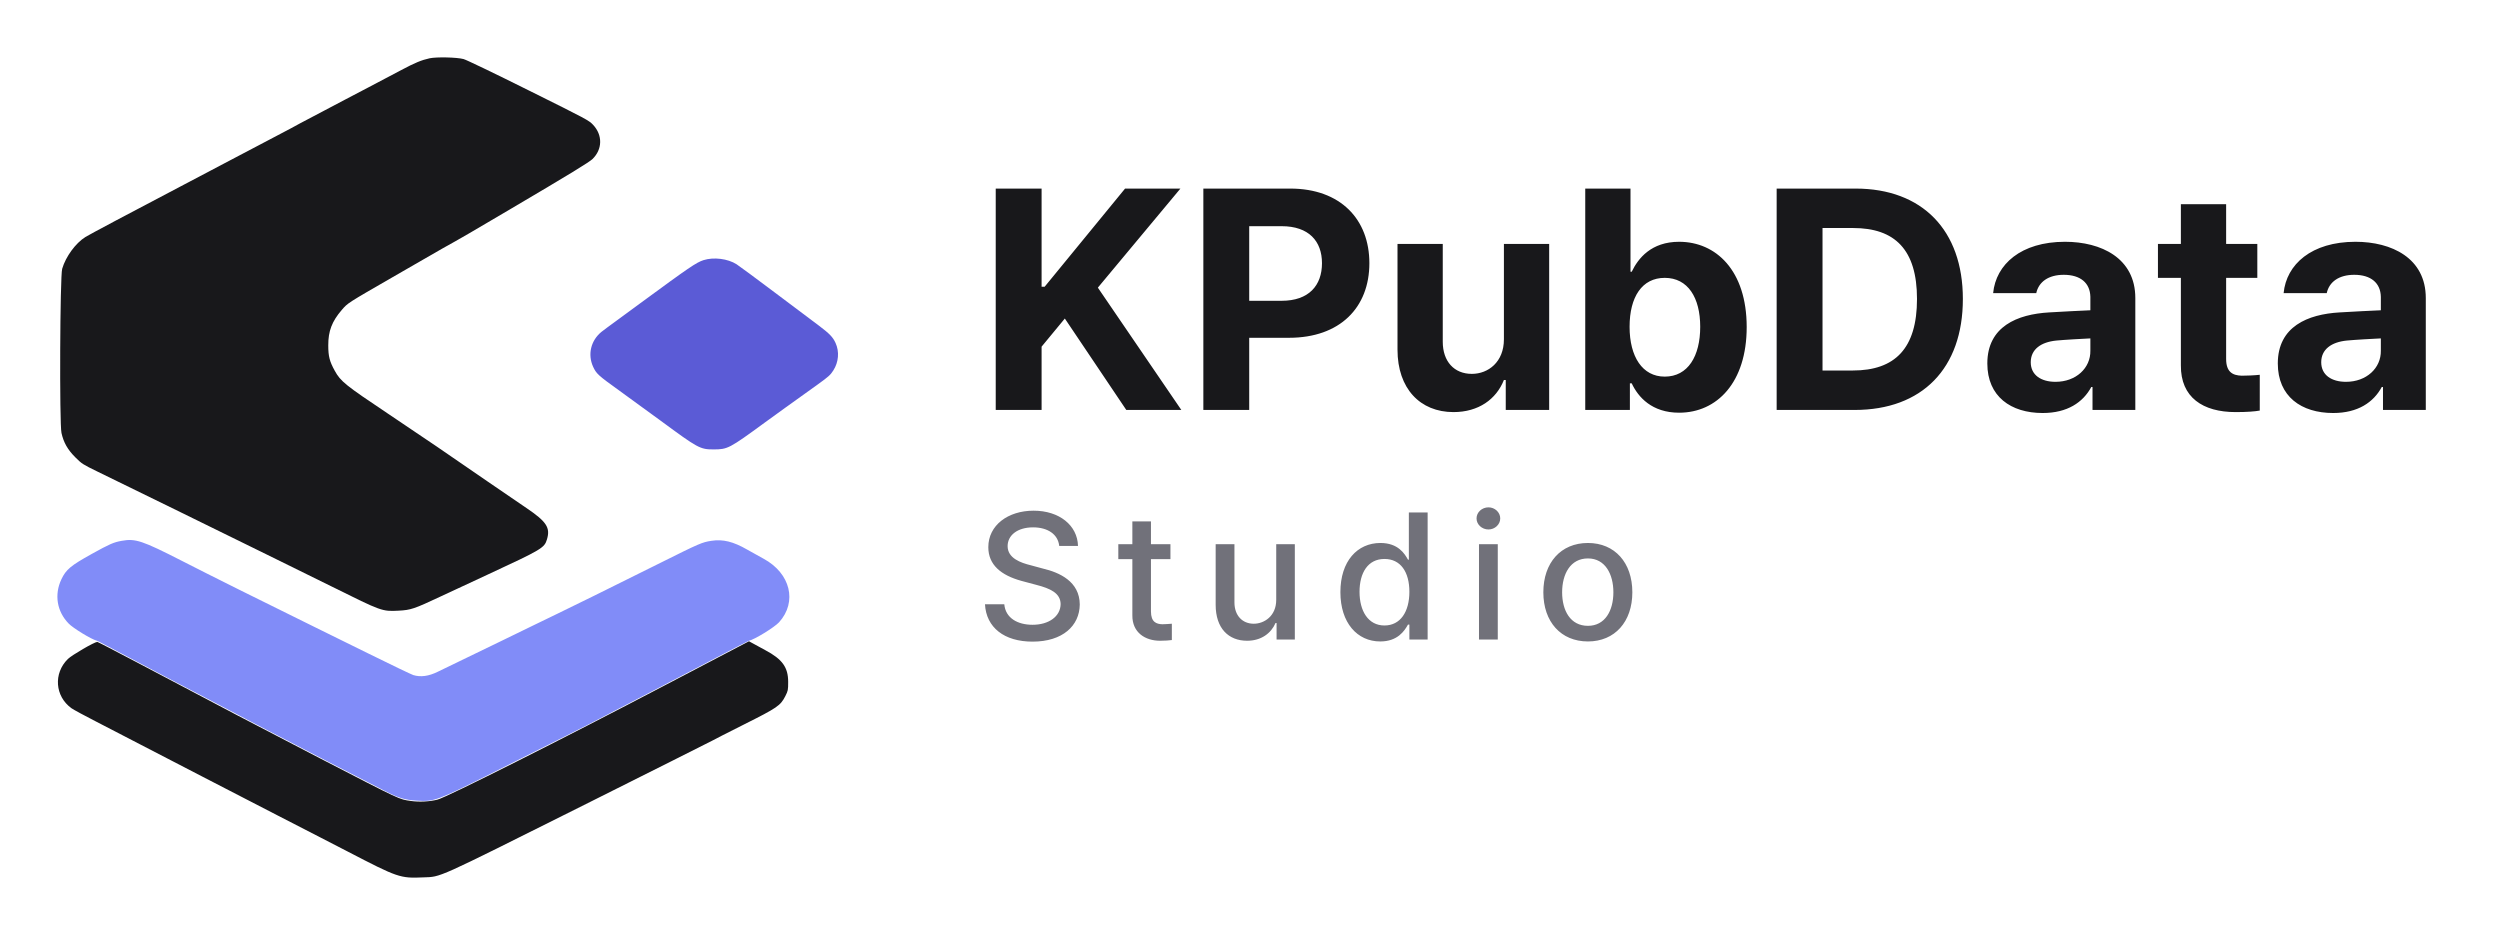
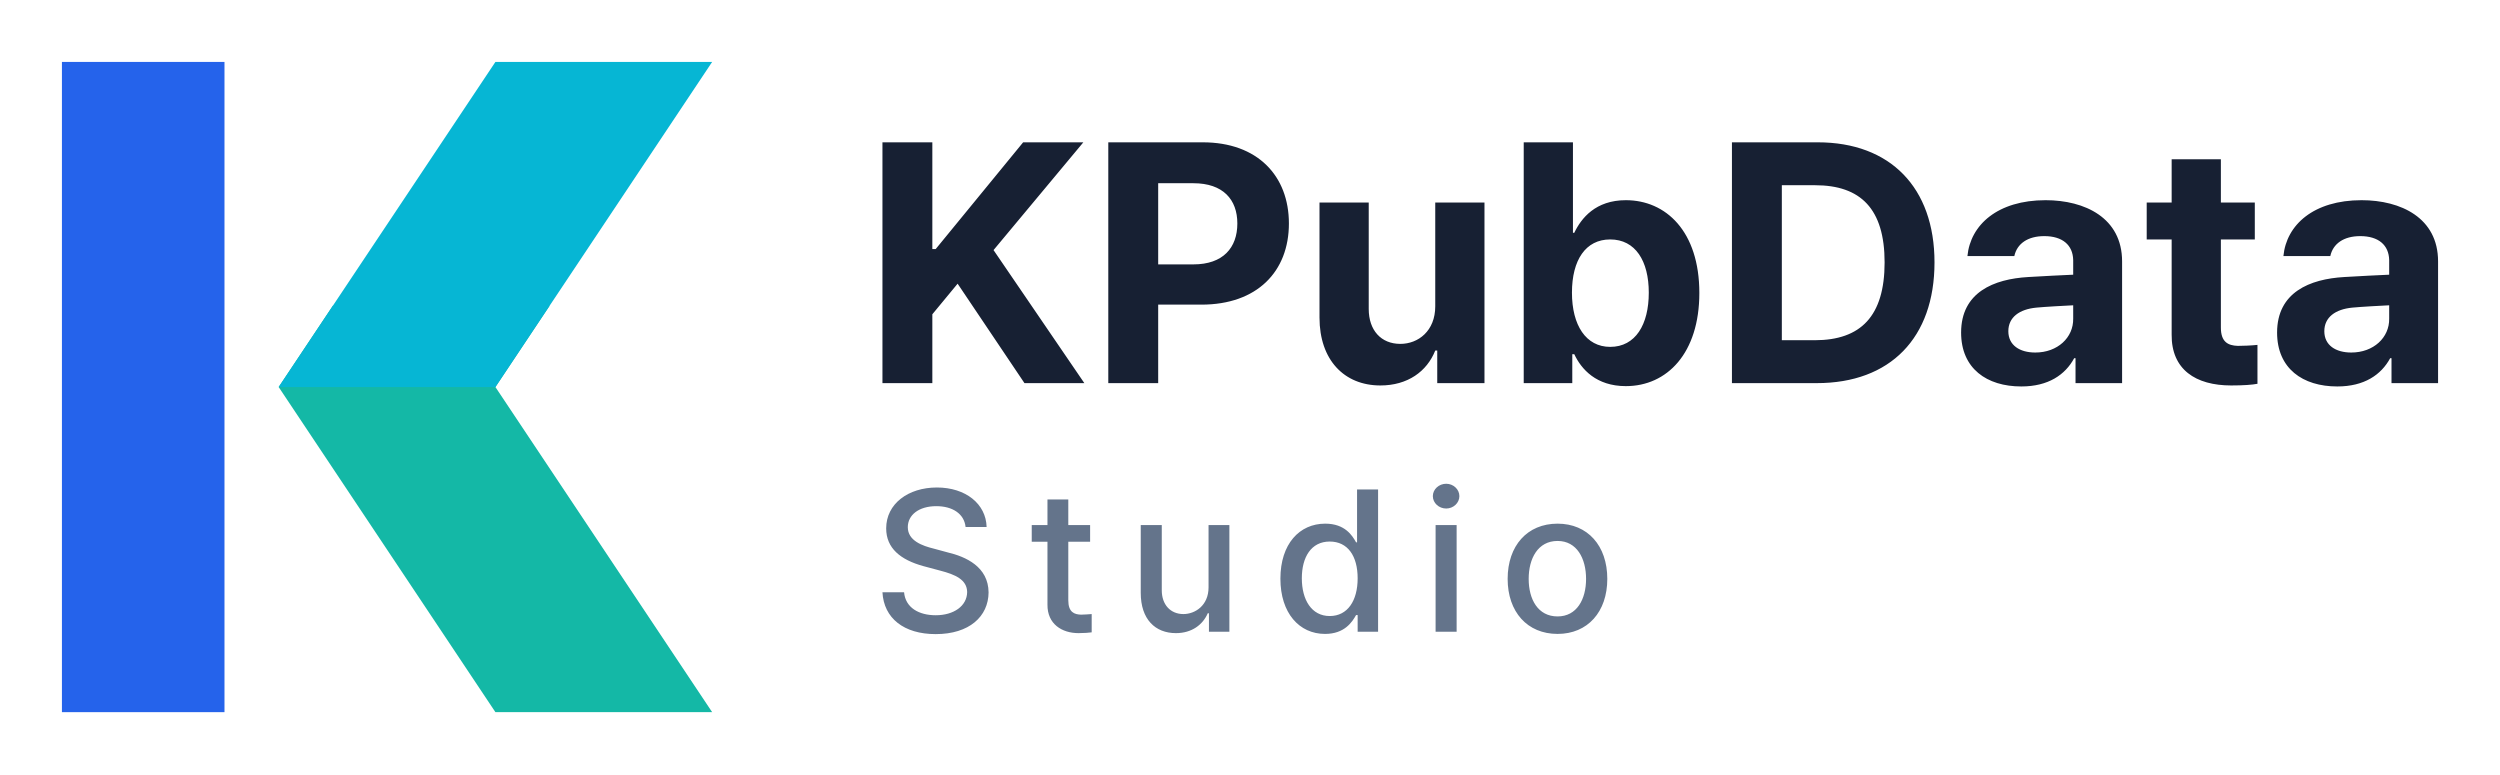
- <svg xmlns="http://www.w3.org/2000/svg" viewBox="-7 -7 304.914 114">
-   <g transform="translate(-0.054 -0.035) scale(0.952)">
-     <g id="sym-art">
-       <path d="M85.53 76.48C83.8 77.38 80.3 79.22 77.74 80.56C64.83 87.34 49.91 94.84 48.75 95.13C47.72 95.39 46.38 95.45 45.35 95.3C43.81 95.08 44.23 95.28 33.8 89.89C27.04 86.4 20.03 82.73 10.14 77.49C7.46 76.08 5.23 74.92 5.17 74.92C4.8 74.93 1.92 76.6 1.4 77.11C-0.47 78.95 -0.26 81.89 1.86 83.42C2.13 83.61 3.55 84.38 5.02 85.13C6.48 85.88 8.62 86.99 9.77 87.59C10.92 88.19 14.85 90.23 18.5 92.11C22.14 93.99 26.56 96.27 28.32 97.18C30.07 98.08 32.54 99.35 33.8 100C35.07 100.65 36.62 101.45 37.25 101.78C43.68 105.12 43.96 105.22 46.93 105.09C49.27 105 48.31 105.42 67.02 96.07C76.28 91.44 83.9 87.61 83.96 87.57C84.02 87.52 85.82 86.61 87.96 85.53C92.33 83.34 92.69 83.09 93.32 81.86C93.66 81.18 93.68 81.1 93.68 80.05C93.68 78.17 92.93 77.14 90.75 75.98C90.06 75.61 89.31 75.2 89.08 75.07L88.66 74.84 85.53 76.48" fill="#18181B" />
-       <path d="M8.31 61.97C7.27 62.15 6.73 62.39 4.46 63.65C1.76 65.15 1.17 65.64 0.57 66.9C-0.36 68.87 -0.01 71.02 1.5 72.57C2.06 73.16 4.46 74.62 5.07 74.75C5.13 74.77 5.34 74.86 5.54 74.97C6.15 75.29 7.46 75.98 10.24 77.45C14.27 79.59 16.64 80.83 19.23 82.18C21.81 83.53 23.28 84.3 24.71 85.06C25.23 85.34 26.29 85.89 27.06 86.29C27.84 86.69 28.87 87.22 29.36 87.48C30.9 88.3 37.05 91.48 41.96 93.99C43.8 94.94 44.53 95.16 46.12 95.26C48.31 95.4 48.65 95.28 55.75 91.72C62.55 88.31 69.18 84.96 69.33 84.85C69.39 84.81 70.28 84.34 71.32 83.81C74.08 82.38 80.06 79.26 84.58 76.88C86.76 75.73 88.6 74.78 88.66 74.77C89.34 74.64 91.93 73.05 92.52 72.4C94.87 69.79 93.98 66.14 90.54 64.27C89.97 63.96 89.01 63.43 88.42 63.09C86.65 62.07 85.31 61.74 83.85 61.97C82.66 62.15 82.35 62.28 77.32 64.79C72.24 67.33 64.27 71.26 64.22 71.26C64.2 71.26 62.73 71.98 60.96 72.84C59.18 73.71 57.31 74.62 56.79 74.87C55.98 75.25 50.17 78.07 48.8 78.74C47.63 79.32 46.59 79.46 45.65 79.17C45.4 79.09 42.79 77.84 39.86 76.39C36.93 74.94 33.78 73.39 32.86 72.94C26.65 69.89 19.42 66.29 15.99 64.53C10.94 61.95 10.05 61.65 8.31 61.97" fill="#818CF8" />
-       <path d="M47.75 0.15C46.73 0.37 45.83 0.74 44.13 1.65C43.28 2.11 41.38 3.11 39.92 3.87C38.45 4.63 37.06 5.36 36.83 5.49C36.6 5.61 35.45 6.22 34.27 6.84C33.1 7.46 31.68 8.2 31.14 8.49C30.59 8.78 30.1 9.05 30.04 9.09C29.98 9.13 28.64 9.84 27.06 10.66C25.48 11.48 23.65 12.44 22.99 12.8C22.33 13.16 19.29 14.76 16.25 16.35C9.4 19.94 4.16 22.73 3.64 23.05C2.39 23.84 1.13 25.55 0.67 27.12C0.39 28.04 0.31 46.94 0.58 48.15C0.85 49.38 1.37 50.29 2.36 51.28C3.19 52.11 3.31 52.18 5.19 53.1C6.27 53.62 10.92 55.9 15.52 58.15C20.11 60.41 25.29 62.94 27.01 63.79C28.74 64.63 32.45 66.47 35.27 67.86C41.61 71.01 41.66 71.03 43.76 70.92C45.35 70.84 45.77 70.69 49.16 69.1C50.83 68.32 53.56 67.05 55.22 66.28C62.16 63.06 62.45 62.88 62.78 61.78C63.23 60.28 62.72 59.51 60.15 57.77C57.62 56.05 53.46 53.2 48.64 49.88C47.89 49.36 45.05 47.45 42.32 45.62C36.95 42.03 36.34 41.54 35.6 40.2C34.93 38.99 34.76 38.34 34.76 36.94C34.75 35.11 35.23 33.85 36.5 32.38C37.25 31.51 37.23 31.52 42.89 28.26C44.27 27.47 46.13 26.39 47.02 25.88C47.91 25.36 48.99 24.74 49.42 24.5C51.59 23.3 53.37 22.27 58.25 19.38C65.7 14.99 68.22 13.45 68.62 13.05C69.89 11.81 69.92 10 68.7 8.69C68.16 8.11 67.96 8 60.43 4.26C56.06 2.08 52.44 0.34 52.09 0.25C51.23 0.02 48.65 -0.04 47.75 0.15" fill="#18181B" />
-       <path d="M82.84 26.01C81.91 26.31 81.01 26.92 74.71 31.55C73.88 32.17 72.52 33.16 71.7 33.76C70.87 34.36 70 35.01 69.76 35.2C68.4 36.31 67.97 38.09 68.69 39.67C69.11 40.57 69.33 40.77 71.94 42.65C72.97 43.39 76.54 45.99 77.38 46.61C82.13 50.11 82.4 50.26 84.11 50.26C85.93 50.26 86.12 50.16 90.7 46.81C91.67 46.1 94.54 44.03 97.48 41.93C98.83 40.96 99.1 40.72 99.46 40.15C100.15 39.08 100.26 37.73 99.75 36.62C99.41 35.87 98.97 35.42 97.6 34.39C96.94 33.89 94.41 31.99 91.98 30.17C89.55 28.34 87.34 26.71 87.07 26.54C85.94 25.82 84.14 25.6 82.84 26.01" fill="#5B5BD6" />
-     </g>
+ <svg xmlns="http://www.w3.org/2000/svg" viewBox="-8 -8 322.965 100">
+   <g transform="translate(-14 -14) scale(1.75)">
+     <path d="M8 8H20V56H8Z" fill="#2563EB" />
+     <path d="M24 32L28 26H44L40 32L56 56H40Z" fill="#14B8A6" />
+     <path d="M24 32L40 8H56L40 32Z" fill="#06B6D4" />
  </g>
-   <path d="M5.957 0.0H20.605V-20.215L28.027 -29.199L47.656 0.0H65.234L38.574 -39.062L64.941 -70.703H47.266L21.582 -39.355H20.605V-70.703H5.957ZM72.266 0.0H86.914V-23.047H99.609C115.918 -23.047 125.293 -32.715 125.293 -46.875C125.293 -60.84 116.113 -70.703 100.0 -70.703H72.266ZM86.914 -34.863V-58.691H97.266C105.957 -58.691 110.156 -53.906 110.156 -46.875C110.156 -39.746 105.957 -34.863 97.266 -34.863ZM168.262 -22.559C168.262 -15.332 163.281 -11.523 158.008 -11.523C152.344 -11.523 148.73 -15.527 148.73 -21.777V-53.027H134.277V-19.238C134.277 -6.836 141.504 0.684 152.148 0.684C160.156 0.684 165.82 -3.418 168.262 -9.57H168.848V0.0H182.715V-53.027H168.262ZM194.238 0.0H208.496V-8.496H209.082C211.133 -4.102 215.527 0.879 224.219 0.879C236.328 0.879 245.801 -8.789 245.801 -26.465C245.801 -44.629 235.938 -53.711 224.219 -53.711C215.332 -53.711 211.133 -48.438 209.082 -44.141H208.691V-70.703H194.238ZM208.398 -26.562C208.398 -36.133 212.402 -42.188 219.629 -42.188C227.051 -42.188 230.957 -35.84 230.957 -26.562C230.957 -17.188 227.051 -10.645 219.629 -10.645C212.5 -10.645 208.398 -16.992 208.398 -26.562ZM280.273 0.0C301.855 0.0 314.844 -13.281 314.844 -35.449C314.844 -57.422 301.855 -70.703 280.566 -70.703H255.371V0.0ZM270.02 -12.598V-58.105H279.785C293.164 -58.105 300.195 -51.172 300.195 -35.449C300.195 -19.629 293.164 -12.598 279.688 -12.598ZM322.656 -14.844C322.656 -4.297 330.176 0.977 340.332 0.977C348.242 0.977 353.223 -2.441 355.859 -7.324H356.25V0.0H369.922V-35.742C369.922 -48.535 358.984 -53.711 347.461 -53.711C333.398 -53.711 325.391 -46.484 324.512 -37.305H338.281C339.062 -40.918 342.188 -43.164 347.07 -43.164C352.441 -43.164 355.469 -40.527 355.566 -36.133V-31.836C353.32 -31.738 346.191 -31.396 342.383 -31.152C332.227 -30.566 322.656 -26.66 322.656 -14.844ZM336.523 -15.234C336.523 -19.336 339.746 -21.68 344.727 -22.168C347.217 -22.412 353.369 -22.754 355.566 -22.852V-18.945C355.664 -13.379 350.977 -8.984 344.434 -8.984C339.844 -8.984 336.523 -11.133 336.523 -15.234ZM408.887 -53.027H398.926V-65.723H384.473V-53.027H377.148V-42.188H384.473V-14.258C384.375 -4.004 391.504 0.684 401.953 0.684C405.566 0.684 408.105 0.488 409.668 0.195V-11.23C407.91 -11.035 405.371 -10.938 403.906 -10.938C400.977 -11.035 398.926 -12.109 398.926 -16.309V-42.188H408.887ZM415.43 -14.844C415.43 -4.297 422.949 0.977 433.105 0.977C441.016 0.977 445.996 -2.441 448.633 -7.324H449.023V0.0H462.695V-35.742C462.695 -48.535 451.758 -53.711 440.234 -53.711C426.172 -53.711 418.164 -46.484 417.285 -37.305H431.055C431.836 -40.918 434.961 -43.164 439.844 -43.164C445.215 -43.164 448.242 -40.527 448.34 -36.133V-31.836C446.094 -31.738 438.965 -31.396 435.156 -31.152C425.0 -30.566 415.43 -26.66 415.43 -14.844ZM429.297 -15.234C429.297 -19.336 432.52 -21.68 437.5 -22.168C439.99 -22.412 446.143 -22.754 448.34 -22.852V-18.945C448.438 -13.379 443.75 -8.984 437.207 -8.984C432.617 -8.984 429.297 -11.133 429.297 -15.234Z" fill="#18181B" transform="translate(112.17 43) scale(0.381879)" />
-   <path d="M45.703 -52.051H56.152C55.859 -63.477 45.801 -71.68 31.445 -71.68C17.188 -71.68 6.25 -63.574 6.25 -51.367C6.25 -41.504 13.379 -35.742 24.707 -32.617L33.105 -30.371C40.625 -28.418 46.387 -25.879 46.484 -19.727C46.387 -12.793 39.844 -8.203 30.859 -8.203C22.559 -8.203 15.82 -11.914 15.137 -19.629H4.395C5.078 -6.738 15.039 1.172 30.859 1.172C47.559 1.172 57.031 -7.617 57.129 -19.531C57.031 -32.324 45.801 -37.305 36.719 -39.453L29.883 -41.309C24.316 -42.676 16.992 -45.215 16.992 -51.953C16.992 -58.008 22.461 -62.402 31.152 -62.402C39.258 -62.402 45.02 -58.594 45.703 -52.051ZM107.578 -53.027H96.738V-65.723H86.387V-53.027H78.574V-44.727H86.387V-13.477C86.289 -3.809 93.613 0.684 101.816 0.684C104.648 0.684 106.895 0.488 108.359 0.293V-8.789C106.895 -8.691 104.551 -8.496 103.086 -8.496C99.766 -8.594 96.738 -9.668 96.738 -15.625V-44.727H107.578ZM166.426 -22.07C166.426 -12.988 159.688 -8.789 153.926 -8.789C147.578 -8.789 143.184 -13.379 143.184 -20.605V-53.027H132.734V-19.336C132.734 -6.152 139.961 0.684 150.215 0.684C158.125 0.684 163.594 -3.516 166.035 -9.18H166.621V0.0H176.777V-53.027H166.426ZM224.297 1.074C233.965 1.074 237.773 -4.785 239.727 -8.301H240.508V0.0H250.664V-70.703H240.215V-44.434H239.727C237.871 -47.754 234.258 -53.711 224.395 -53.711C211.602 -53.711 202.129 -43.652 202.129 -26.367C202.129 -9.277 211.504 1.074 224.297 1.074ZM226.641 -7.812C217.559 -7.812 212.773 -15.918 212.773 -26.562C212.773 -37.012 217.363 -44.824 226.641 -44.824C235.625 -44.824 240.508 -37.598 240.508 -26.562C240.508 -15.43 235.527 -7.812 226.641 -7.812ZM279.238 0.0H289.688V-53.027H279.238ZM284.512 -61.23C288.027 -61.23 291.055 -63.965 291.055 -67.383C291.055 -70.801 288.027 -73.535 284.512 -73.535C280.898 -73.535 277.871 -70.801 277.871 -67.383C277.871 -63.965 280.898 -61.23 284.512 -61.23ZM339.844 1.074C354.785 1.074 364.551 -9.863 364.551 -26.27C364.551 -42.773 354.785 -53.711 339.844 -53.711C324.805 -53.711 315.039 -42.773 315.039 -26.27C315.039 -9.863 324.805 1.074 339.844 1.074ZM339.844 -7.617C330.078 -7.617 325.488 -16.113 325.488 -26.27C325.488 -36.426 330.078 -45.117 339.844 -45.117C349.414 -45.117 354.004 -36.426 354.004 -26.27C354.004 -16.113 349.414 -7.617 339.844 -7.617Z" fill="#71717A" transform="translate(112.17 71) scale(0.219227)" />
+   <path d="M5.957 0.0H20.605V-20.215L28.027 -29.199L47.656 0.0H65.234L38.574 -39.062L64.941 -70.703H47.266L21.582 -39.355H20.605V-70.703H5.957ZM72.266 0.0H86.914V-23.047H99.609C115.918 -23.047 125.293 -32.715 125.293 -46.875C125.293 -60.84 116.113 -70.703 100.0 -70.703H72.266ZM86.914 -34.863V-58.691H97.266C105.957 -58.691 110.156 -53.906 110.156 -46.875C110.156 -39.746 105.957 -34.863 97.266 -34.863ZM168.262 -22.559C168.262 -15.332 163.281 -11.523 158.008 -11.523C152.344 -11.523 148.73 -15.527 148.73 -21.777V-53.027H134.277V-19.238C134.277 -6.836 141.504 0.684 152.148 0.684C160.156 0.684 165.82 -3.418 168.262 -9.57H168.848V0.0H182.715V-53.027H168.262ZM194.238 0.0H208.496V-8.496H209.082C211.133 -4.102 215.527 0.879 224.219 0.879C236.328 0.879 245.801 -8.789 245.801 -26.465C245.801 -44.629 235.938 -53.711 224.219 -53.711C215.332 -53.711 211.133 -48.438 209.082 -44.141H208.691V-70.703H194.238ZM208.398 -26.562C208.398 -36.133 212.402 -42.188 219.629 -42.188C227.051 -42.188 230.957 -35.84 230.957 -26.562C230.957 -17.188 227.051 -10.645 219.629 -10.645C212.5 -10.645 208.398 -16.992 208.398 -26.562ZM280.273 0.0C301.855 0.0 314.844 -13.281 314.844 -35.449C314.844 -57.422 301.855 -70.703 280.566 -70.703H255.371V0.0ZM270.02 -12.598V-58.105H279.785C293.164 -58.105 300.195 -51.172 300.195 -35.449C300.195 -19.629 293.164 -12.598 279.688 -12.598ZM322.656 -14.844C322.656 -4.297 330.176 0.977 340.332 0.977C348.242 0.977 353.223 -2.441 355.859 -7.324H356.25V0.0H369.922V-35.742C369.922 -48.535 358.984 -53.711 347.461 -53.711C333.398 -53.711 325.391 -46.484 324.512 -37.305H338.281C339.062 -40.918 342.188 -43.164 347.07 -43.164C352.441 -43.164 355.469 -40.527 355.566 -36.133V-31.836C353.32 -31.738 346.191 -31.396 342.383 -31.152C332.227 -30.566 322.656 -26.66 322.656 -14.844ZM336.523 -15.234C336.523 -19.336 339.746 -21.68 344.727 -22.168C347.217 -22.412 353.369 -22.754 355.566 -22.852V-18.945C355.664 -13.379 350.977 -8.984 344.434 -8.984C339.844 -8.984 336.523 -11.133 336.523 -15.234ZM408.887 -53.027H398.926V-65.723H384.473V-53.027H377.148V-42.188H384.473V-14.258C384.375 -4.004 391.504 0.684 401.953 0.684C405.566 0.684 408.105 0.488 409.668 0.195V-11.23C407.91 -11.035 405.371 -10.938 403.906 -10.938C400.977 -11.035 398.926 -12.109 398.926 -16.309V-42.188H408.887ZM415.43 -14.844C415.43 -4.297 422.949 0.977 433.105 0.977C441.016 0.977 445.996 -2.441 448.633 -7.324H449.023V0.0H462.695V-35.742C462.695 -48.535 451.758 -53.711 440.234 -53.711C426.172 -53.711 418.164 -46.484 417.285 -37.305H431.055C431.836 -40.918 434.961 -43.164 439.844 -43.164C445.215 -43.164 448.242 -40.527 448.34 -36.133V-31.836C446.094 -31.738 438.965 -31.396 435.156 -31.152C425.0 -30.566 415.43 -26.66 415.43 -14.844ZM429.297 -15.234C429.297 -19.336 432.52 -21.68 437.5 -22.168C439.99 -22.412 446.143 -22.754 448.34 -22.852V-18.945C448.438 -13.379 443.75 -8.984 437.207 -8.984C432.617 -8.984 429.297 -11.133 429.297 -15.234Z" fill="#172033" transform="translate(103.379 41.495) scale(0.44)" />
+   <path d="M45.703 -52.051H56.152C55.859 -63.477 45.801 -71.68 31.445 -71.68C17.188 -71.68 6.25 -63.574 6.25 -51.367C6.25 -41.504 13.379 -35.742 24.707 -32.617L33.105 -30.371C40.625 -28.418 46.387 -25.879 46.484 -19.727C46.387 -12.793 39.844 -8.203 30.859 -8.203C22.559 -8.203 15.82 -11.914 15.137 -19.629H4.395C5.078 -6.738 15.039 1.172 30.859 1.172C47.559 1.172 57.031 -7.617 57.129 -19.531C57.031 -32.324 45.801 -37.305 36.719 -39.453L29.883 -41.309C24.316 -42.676 16.992 -45.215 16.992 -51.953C16.992 -58.008 22.461 -62.402 31.152 -62.402C39.258 -62.402 45.02 -58.594 45.703 -52.051ZM107.578 -53.027H96.738V-65.723H86.387V-53.027H78.574V-44.727H86.387V-13.477C86.289 -3.809 93.613 0.684 101.816 0.684C104.648 0.684 106.895 0.488 108.359 0.293V-8.789C106.895 -8.691 104.551 -8.496 103.086 -8.496C99.766 -8.594 96.738 -9.668 96.738 -15.625V-44.727H107.578ZM166.426 -22.07C166.426 -12.988 159.688 -8.789 153.926 -8.789C147.578 -8.789 143.184 -13.379 143.184 -20.605V-53.027H132.734V-19.336C132.734 -6.152 139.961 0.684 150.215 0.684C158.125 0.684 163.594 -3.516 166.035 -9.18H166.621V0.0H176.777V-53.027H166.426ZM224.297 1.074C233.965 1.074 237.773 -4.785 239.727 -8.301H240.508V0.0H250.664V-70.703H240.215V-44.434H239.727C237.871 -47.754 234.258 -53.711 224.395 -53.711C211.602 -53.711 202.129 -43.652 202.129 -26.367C202.129 -9.277 211.504 1.074 224.297 1.074ZM226.641 -7.812C217.559 -7.812 212.773 -15.918 212.773 -26.562C212.773 -37.012 217.363 -44.824 226.641 -44.824C235.625 -44.824 240.508 -37.598 240.508 -26.562C240.508 -15.43 235.527 -7.812 226.641 -7.812ZM279.238 0.0H289.688V-53.027H279.238ZM284.512 -61.23C288.027 -61.23 291.055 -63.965 291.055 -67.383C291.055 -70.801 288.027 -73.535 284.512 -73.535C280.898 -73.535 277.871 -70.801 277.871 -67.383C277.871 -63.965 280.898 -61.23 284.512 -61.23ZM339.844 1.074C354.785 1.074 364.551 -9.863 364.551 -26.27C364.551 -42.773 354.785 -53.711 339.844 -53.711C324.805 -53.711 315.039 -42.773 315.039 -26.27C315.039 -9.863 324.805 1.074 339.844 1.074ZM339.844 -7.617C330.078 -7.617 325.488 -16.113 325.488 -26.27C325.488 -36.426 330.078 -45.117 339.844 -45.117C349.414 -45.117 354.004 -36.426 354.004 -26.27C354.004 -16.113 349.414 -7.617 339.844 -7.617Z" fill="#64748B" transform="translate(104.857 73.614) scale(0.26)" />
</svg>
